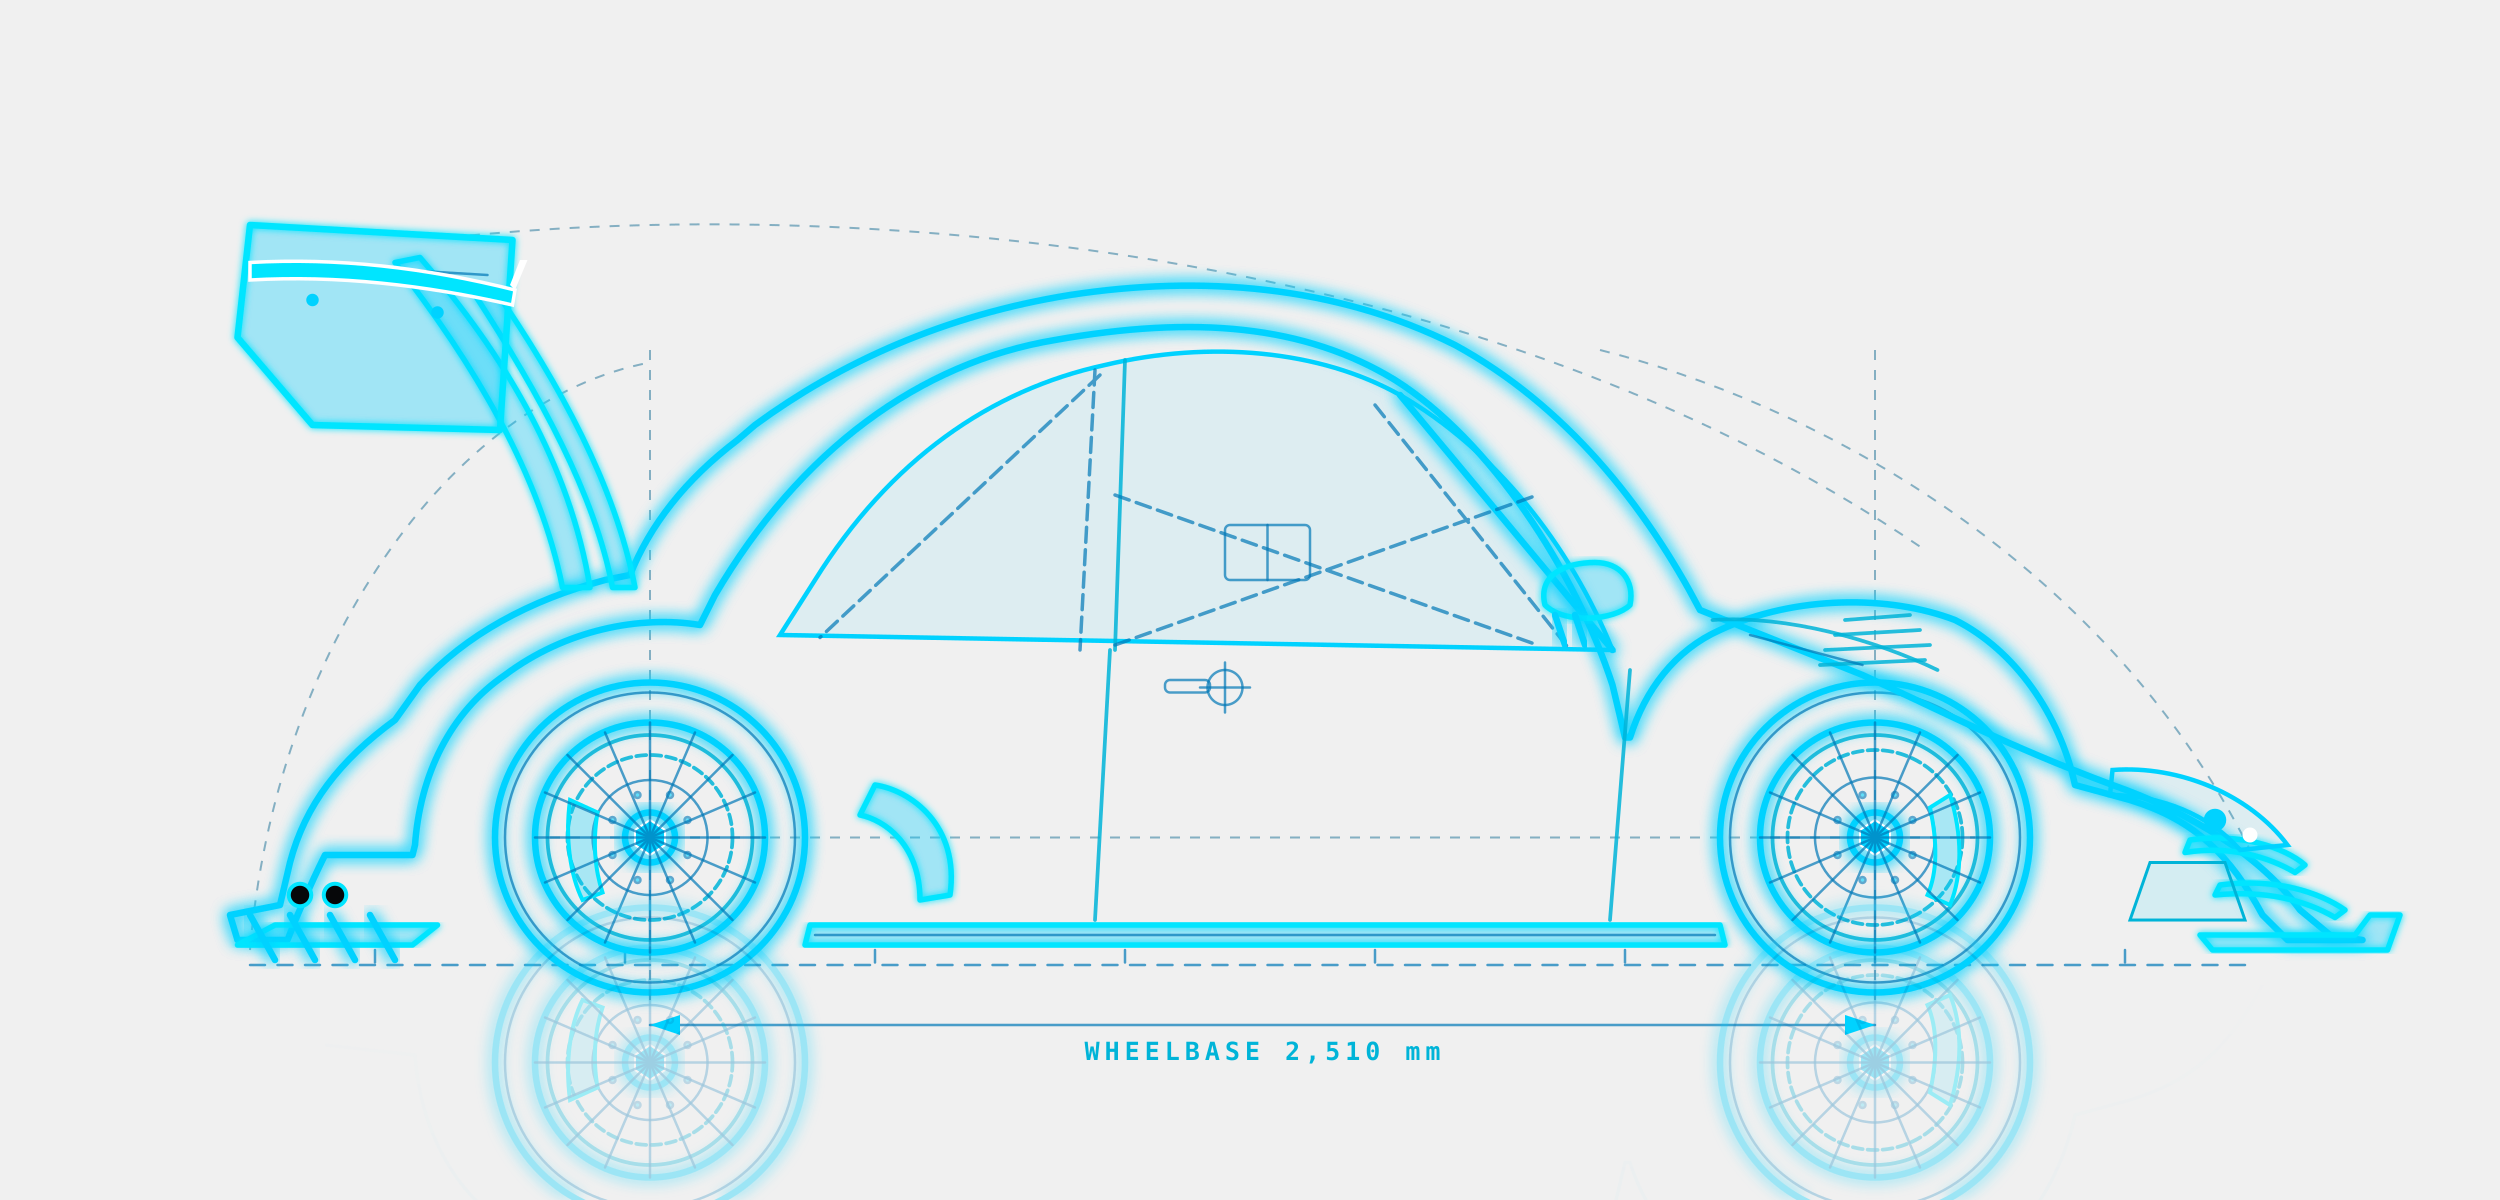
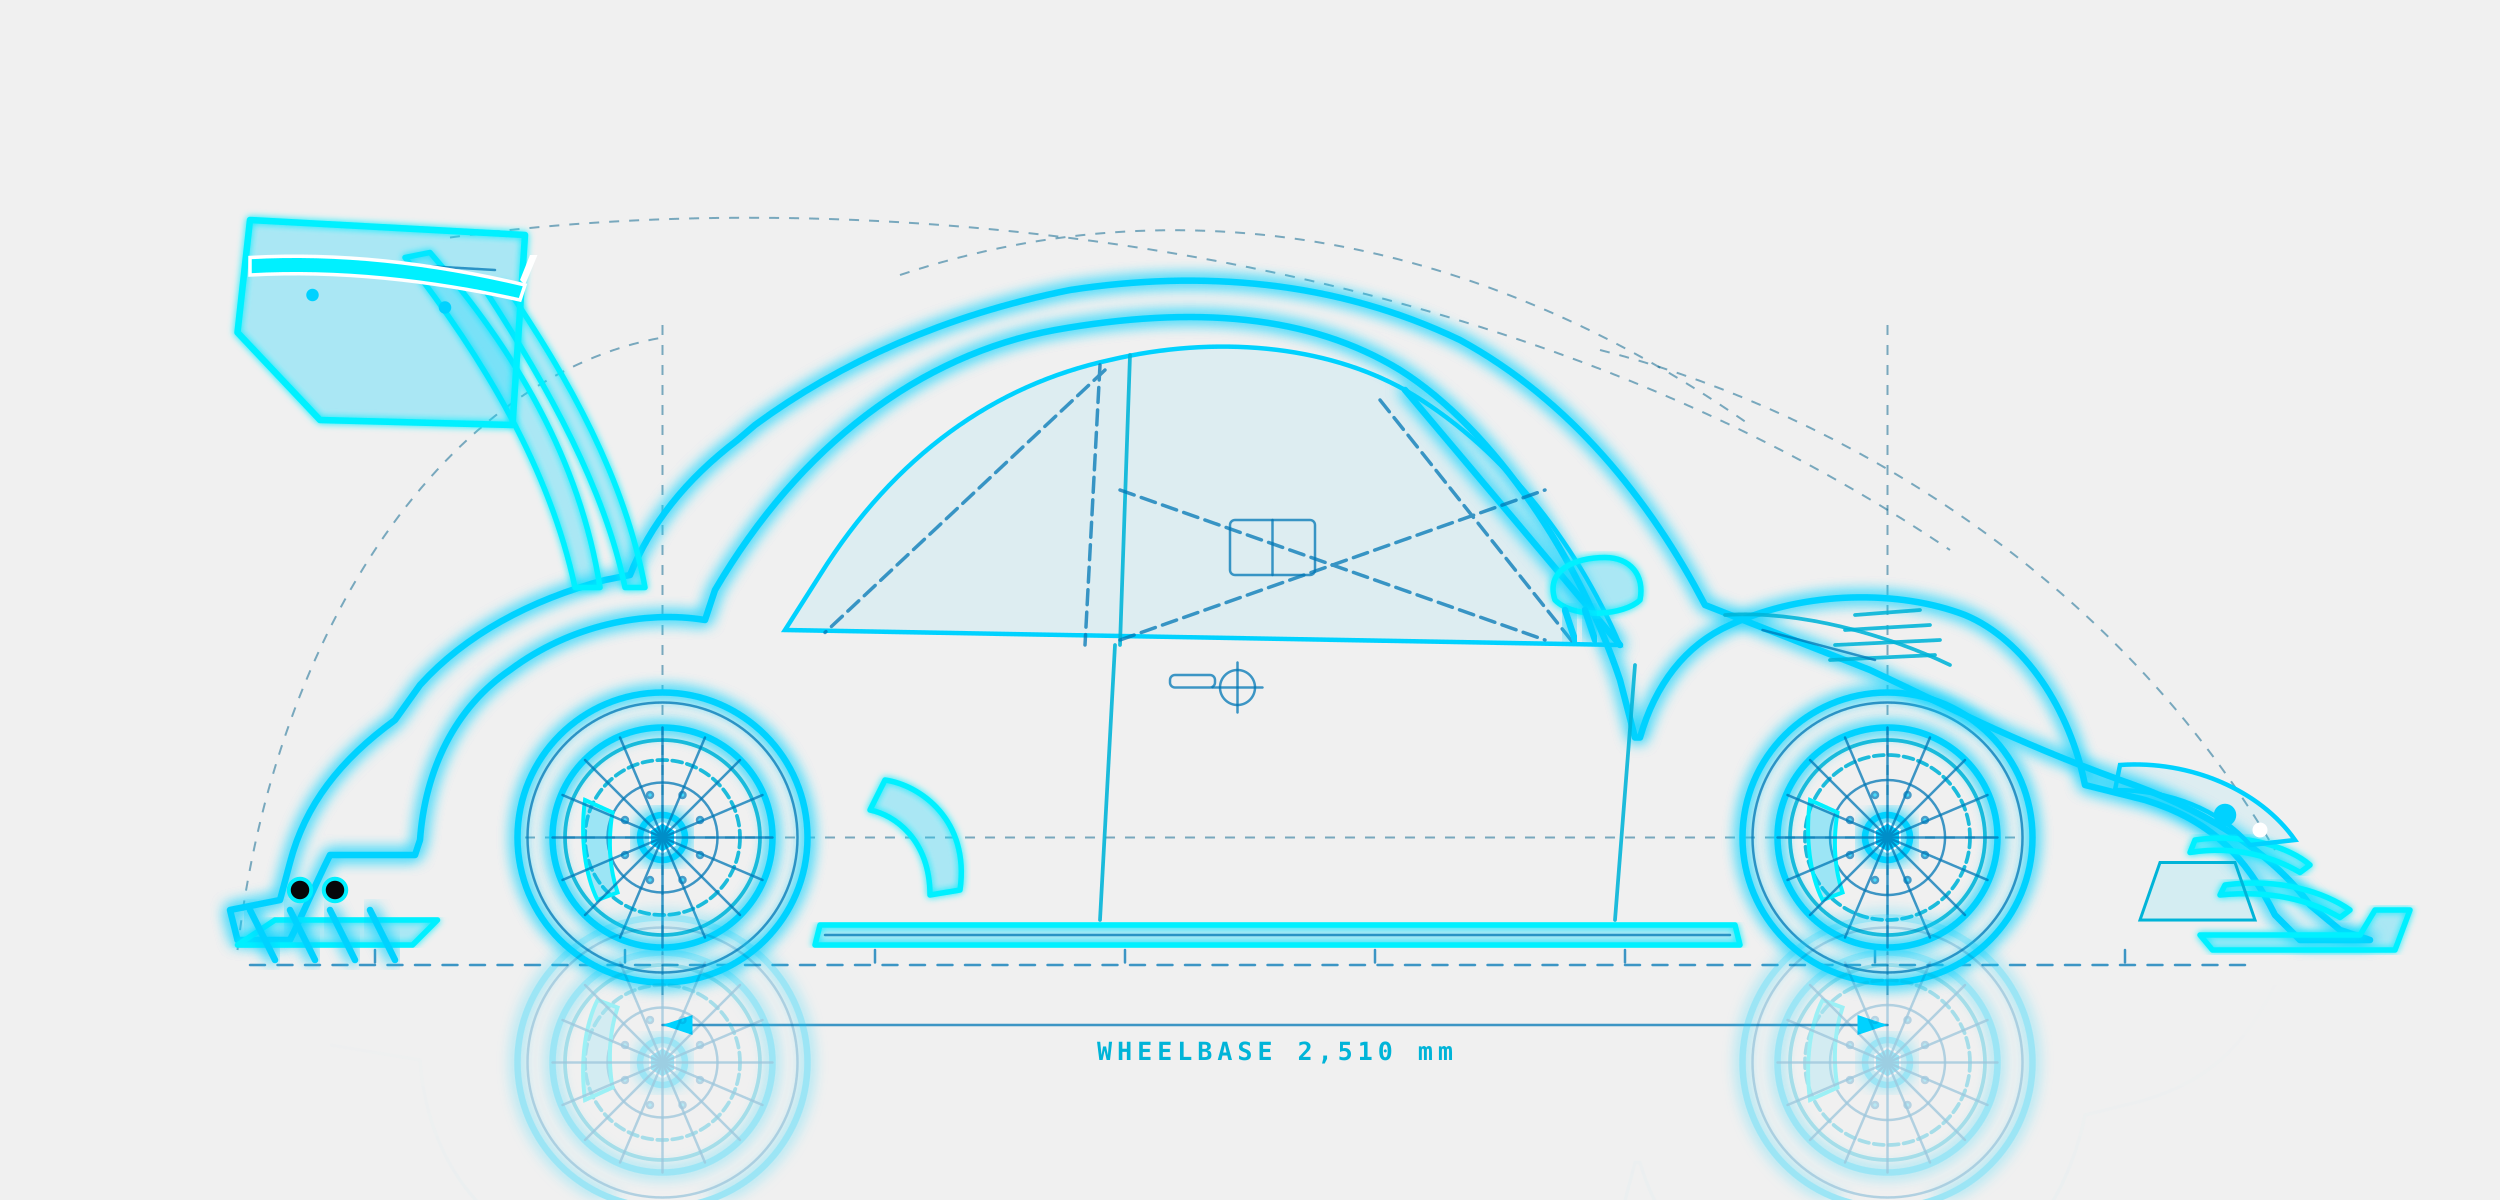
<svg xmlns="http://www.w3.org/2000/svg" viewBox="0 0 1000 480" width="100%" height="100%">
  <defs>
    <filter id="gt3-glow-core" x="-20%" y="-20%" width="140%" height="140%">
      <feGaussianBlur stdDeviation="3.0" result="blur" />
      <feMerge>
        <feMergeNode in="blur" />
        <feMergeNode in="blur" />
        <feMergeNode in="SourceGraphic" />
      </feMerge>
    </filter>
    <filter id="gt3-glow-soft" x="-10%" y="-10%" width="120%" height="120%">
      <feGaussianBlur stdDeviation="1.5" result="blur" />
      <feMerge>
        <feMergeNode in="blur" />
        <feMergeNode in="SourceGraphic" />
      </feMerge>
    </filter>
    <linearGradient id="gt3-refl-grad" x1="0" y1="0" x2="0" y2="1">
      <stop offset="0%" stop-color="#00d2ff" stop-opacity="0.30" />
      <stop offset="45%" stop-color="#00d2ff" stop-opacity="0.08" />
      <stop offset="100%" stop-color="#00d2ff" stop-opacity="0.0" />
    </linearGradient>
  </defs>
  <style>
-     /* Multi-tier technical line-art styling */
+     /* Multi-tier technical line-art styling matching reference engineering scan */
    .gt3-primary { fill: none; stroke: #00d2ff; stroke-width: 2.6; stroke-linecap: round; stroke-linejoin: round; filter: url(#gt3-glow-core); }
-     .gt3-aero { fill: rgba(0, 210, 255, 0.18); stroke: #00e5ff; stroke-width: 2.2; stroke-linecap: round; stroke-linejoin: round; filter: url(#gt3-glow-soft); }
-     .gt3-body-secondary { fill: none; stroke: #00b4d8; stroke-width: 1.5; stroke-linecap: round; stroke-linejoin: round; opacity: 0.85; }
-     .gt3-fine { fill: none; stroke: #0077b6; stroke-width: 1.0; stroke-linecap: round; opacity: 0.70; }
-     .gt3-subtle-lines { fill: none; stroke: #005f8a; stroke-width: 0.8; stroke-dasharray: 4 4; opacity: 0.45; }
+     .gt3-aero { fill: rgba(0, 210, 255, 0.16); stroke: #00f0ff; stroke-width: 2.2; stroke-linecap: round; stroke-linejoin: round; filter: url(#gt3-glow-soft); }
+     .gt3-body-secondary { fill: none; stroke: #00b4d8; stroke-width: 1.5; stroke-linecap: round; stroke-linejoin: round; opacity: 0.88; }
+     .gt3-fine { fill: none; stroke: #0077b6; stroke-width: 1.0; stroke-linecap: round; opacity: 0.75; }
+     .gt3-subtle-lines { fill: none; stroke: #005f8a; stroke-width: 0.8; stroke-dasharray: 4 4; opacity: 0.50; }
    .gt3-glass { fill: rgba(0, 210, 255, 0.08); stroke: #00d2ff; stroke-width: 1.8; }
-     .gt3-ground { stroke: #00d2ff; stroke-width: 1.8; opacity: 0.75; filter: url(#gt3-glow-soft); }
+     .gt3-ground { stroke: #00d2ff; stroke-width: 1.8; opacity: 0.80; filter: url(#gt3-glow-soft); }
    .gt3-refl { stroke: url(#gt3-refl-grad); fill: none; stroke-width: 1.4; opacity: 0.35; }
  </style>
-   <g id="blueprint-guides">
-     <line x1="50" y1="380" x2="950" y2="380" class="gt3-ground" />
-     <line x1="100" y1="386" x2="900" y2="386" class="gt3-fine" style="stroke-dasharray: 6 5;" />
+   <g id="gt3-blueprint-guides">
+     <line pathLength="1" x1="50" y1="380" x2="950" y2="380" class="gt3-ground ground-stroke" />
+     <line pathLength="1" x1="100" y1="386" x2="900" y2="386" class="gt3-fine" style="stroke-dasharray: 6 5;" />
    <g class="gt3-fine">
-       <line x1="150" y1="380" x2="150" y2="385" />
-       <line x1="250" y1="380" x2="250" y2="385" />
-       <line x1="350" y1="380" x2="350" y2="385" />
-       <line x1="450" y1="380" x2="450" y2="385" />
-       <line x1="550" y1="380" x2="550" y2="385" />
-       <line x1="650" y1="380" x2="650" y2="385" />
-       <line x1="750" y1="380" x2="750" y2="385" />
-       <line x1="850" y1="380" x2="850" y2="385" />
+       <line pathLength="1" x1="150" y1="380" x2="150" y2="385" />
+       <line pathLength="1" x1="250" y1="380" x2="250" y2="385" />
+       <line pathLength="1" x1="350" y1="380" x2="350" y2="385" />
+       <line pathLength="1" x1="450" y1="380" x2="450" y2="385" />
+       <line pathLength="1" x1="550" y1="380" x2="550" y2="385" />
+       <line pathLength="1" x1="650" y1="380" x2="650" y2="385" />
+       <line pathLength="1" x1="750" y1="380" x2="750" y2="385" />
+       <line pathLength="1" x1="850" y1="380" x2="850" y2="385" />
    </g>
-     <line x1="260" y1="140" x2="260" y2="400" class="gt3-subtle-lines" />
-     <line x1="750" y1="140" x2="750" y2="400" class="gt3-subtle-lines" />
-     <line x1="220" y1="335" x2="790" y2="335" class="gt3-subtle-lines" />
-     <line x1="260" y1="410" x2="750" y2="410" class="gt3-fine" />
-     <polygon points="260,410 272,406 272,414" fill="#00d2ff" />
-     <polygon points="750,410 738,406 738,414" fill="#00d2ff" />
-     <text x="505" y="424" fill="#00b4d8" font-family="'JetBrains Mono', monospace" font-size="10" font-weight="bold" text-anchor="middle" letter-spacing="2">WHEELBASE 2,510 mm</text>
-     <circle cx="490" cy="275" r="7" class="gt3-fine" />
-     <line x1="480" y1="275" x2="500" y2="275" class="gt3-fine" />
-     <line x1="490" y1="265" x2="490" y2="285" class="gt3-fine" />
-     <path d="M 180,95 C 320,80 580,90 770,220" class="gt3-subtle-lines" />
-     <path d="M 100,380 C 110,260 180,160 260,145" class="gt3-subtle-lines" />
-     <path d="M 640,140 C 720,160 840,220 900,340" class="gt3-subtle-lines" />
+     <line pathLength="1" x1="265" y1="130" x2="265" y2="400" class="gt3-subtle-lines" />
+     <line pathLength="1" x1="755" y1="130" x2="755" y2="400" class="gt3-subtle-lines" />
+     <line pathLength="1" x1="210" y1="335" x2="810" y2="335" class="gt3-subtle-lines" />
+     <line pathLength="1" x1="265" y1="410" x2="755" y2="410" class="gt3-fine" />
+     <polygon points="265,410 277,406 277,414" fill="#00d2ff" />
+     <polygon points="755,410 743,406 743,414" fill="#00d2ff" />
+     <text x="510" y="424" fill="#00b4d8" font-family="'JetBrains Mono', monospace" font-size="10" font-weight="bold" text-anchor="middle" letter-spacing="2">WHEELBASE 2,510 mm</text>
+     <circle cx="495" cy="275" r="7" class="gt3-fine" />
+     <line pathLength="1" x1="485" y1="275" x2="505" y2="275" class="gt3-fine" />
+     <line pathLength="1" x1="495" y1="265" x2="495" y2="285" class="gt3-fine" />
+     <path pathLength="1" d="M 180,95 C 320,75 580,85 780,220" class="gt3-subtle-lines" />
+     <path pathLength="1" d="M 95,380 C 110,250 180,150 265,135" class="gt3-subtle-lines" />
+     <path pathLength="1" d="M 640,140 C 720,160 840,220 910,340" class="gt3-subtle-lines" />
+     <path pathLength="1" d="M 360,110 C 480,70 600,100 700,170" class="gt3-subtle-lines" />
  </g>
-   <g id="gt3-wheels">
-     <circle cx="260" cy="335" r="62" class="gt3-primary" />
-     <circle cx="260" cy="335" r="58" class="gt3-fine" />
-     <circle cx="260" cy="335" r="46" class="gt3-primary" />
-     <circle cx="260" cy="335" r="41" class="gt3-body-secondary" />
-     <circle cx="260" cy="335" r="33" class="gt3-body-secondary" style="stroke-dasharray: 4 2;" />
-     <circle cx="260" cy="335" r="23" class="gt3-fine" />
-     <g class="gt3-fine" style="opacity: 0.6;">
-       <circle cx="245" cy="328" r="1.2" fill="#00d2ff" />
-       <circle cx="255" cy="318" r="1.2" fill="#00d2ff" />
-       <circle cx="268" cy="318" r="1.2" fill="#00d2ff" />
-       <circle cx="275" cy="328" r="1.2" fill="#00d2ff" />
-       <circle cx="275" cy="342" r="1.2" fill="#00d2ff" />
-       <circle cx="268" cy="352" r="1.2" fill="#00d2ff" />
-       <circle cx="255" cy="352" r="1.2" fill="#00d2ff" />
-       <circle cx="245" cy="342" r="1.2" fill="#00d2ff" />
+   <g id="gt3-wheels" class="gt3-wheel-group">
+     <circle cx="265" cy="335" r="58" class="gt3-primary" />
+     <circle cx="265" cy="335" r="54" class="gt3-fine" />
+     <circle cx="265" cy="335" r="44" class="gt3-primary" />
+     <circle cx="265" cy="335" r="39" class="gt3-body-secondary" />
+     <circle cx="265" cy="335" r="31" class="gt3-body-secondary" style="stroke-dasharray: 4 2;" />
+     <circle cx="265" cy="335" r="22" class="gt3-fine" />
+     <g class="gt3-fine" style="opacity: 0.7;">
+       <circle cx="250" cy="328" r="1.2" fill="#00d2ff" />
+       <circle cx="260" cy="318" r="1.2" fill="#00d2ff" />
+       <circle cx="273" cy="318" r="1.2" fill="#00d2ff" />
+       <circle cx="280" cy="328" r="1.2" fill="#00d2ff" />
+       <circle cx="280" cy="342" r="1.2" fill="#00d2ff" />
+       <circle cx="273" cy="352" r="1.2" fill="#00d2ff" />
+       <circle cx="260" cy="352" r="1.2" fill="#00d2ff" />
+       <circle cx="250" cy="342" r="1.2" fill="#00d2ff" />
    </g>
-     <path d="M 228,320 C 226,335 228,350 233,360 L 241,357 C 238,348 237,337 239,325 Z" fill="rgba(0, 210, 255, 0.3)" stroke="#00e5ff" stroke-width="1.6" />
-     <circle cx="260" cy="335" r="10" class="gt3-primary" />
-     <polygon points="260,328 266,332 266,338 260,342 254,338 254,332" fill="#00d2ff" stroke="#ffffff" stroke-width="0.8" />
+     <path pathLength="1" d="M 234,320 C 232,335 234,350 239,360 L 247,357 C 244,348 243,337 245,325 Z" fill="rgba(0, 210, 255, 0.35)" stroke="#00f0ff" stroke-width="1.6" />
+     <circle cx="265" cy="335" r="9" class="gt3-primary" />
+     <polygon points="265,329 270,332 270,338 265,341 260,338 260,332" fill="#00d2ff" stroke="#ffffff" stroke-width="0.8" />
    <g class="gt3-fine">
-       <line x1="260" y1="289" x2="260" y2="381" />
-       <line x1="214" y1="335" x2="306" y2="335" />
-       <line x1="227" y1="302" x2="293" y2="368" />
-       <line x1="227" y1="368" x2="293" y2="302" />
-       <line x1="242" y1="293" x2="278" y2="377" />
-       <line x1="278" y1="293" x2="242" y2="377" />
-       <line x1="218" y1="317" x2="302" y2="353" />
-       <line x1="218" y1="353" x2="302" y2="317" />
+       <line pathLength="1" x1="265" y1="291" x2="265" y2="379" />
+       <line pathLength="1" x1="221" y1="335" x2="309" y2="335" />
+       <line pathLength="1" x1="234" y1="304" x2="296" y2="366" />
+       <line pathLength="1" x1="234" y1="366" x2="296" y2="304" />
+       <line pathLength="1" x1="248" y1="295" x2="282" y2="375" />
+       <line pathLength="1" x1="282" y1="295" x2="248" y2="375" />
+       <line pathLength="1" x1="225" y1="318" x2="305" y2="352" />
+       <line pathLength="1" x1="225" y1="352" x2="305" y2="318" />
    </g>
-     <circle cx="750" cy="335" r="62" class="gt3-primary" />
-     <circle cx="750" cy="335" r="58" class="gt3-fine" />
-     <circle cx="750" cy="335" r="46" class="gt3-primary" />
-     <circle cx="750" cy="335" r="41" class="gt3-body-secondary" />
-     <circle cx="750" cy="335" r="35" class="gt3-body-secondary" style="stroke-dasharray: 4 2;" />
-     <circle cx="750" cy="335" r="24" class="gt3-fine" />
-     <g class="gt3-fine" style="opacity: 0.6;">
-       <circle cx="735" cy="328" r="1.2" fill="#00d2ff" />
-       <circle cx="745" cy="318" r="1.2" fill="#00d2ff" />
-       <circle cx="758" cy="318" r="1.2" fill="#00d2ff" />
-       <circle cx="765" cy="328" r="1.2" fill="#00d2ff" />
-       <circle cx="765" cy="342" r="1.2" fill="#00d2ff" />
-       <circle cx="758" cy="352" r="1.2" fill="#00d2ff" />
-       <circle cx="745" cy="352" r="1.2" fill="#00d2ff" />
-       <circle cx="735" cy="342" r="1.2" fill="#00d2ff" />
+     <circle cx="755" cy="335" r="58" class="gt3-primary" />
+     <circle cx="755" cy="335" r="54" class="gt3-fine" />
+     <circle cx="755" cy="335" r="44" class="gt3-primary" />
+     <circle cx="755" cy="335" r="39" class="gt3-body-secondary" />
+     <circle cx="755" cy="335" r="33" class="gt3-body-secondary" style="stroke-dasharray: 4 2;" />
+     <circle cx="755" cy="335" r="23" class="gt3-fine" />
+     <g class="gt3-fine" style="opacity: 0.7;">
+       <circle cx="740" cy="328" r="1.2" fill="#00d2ff" />
+       <circle cx="750" cy="318" r="1.2" fill="#00d2ff" />
+       <circle cx="763" cy="318" r="1.2" fill="#00d2ff" />
+       <circle cx="770" cy="328" r="1.2" fill="#00d2ff" />
+       <circle cx="770" cy="342" r="1.2" fill="#00d2ff" />
+       <circle cx="763" cy="352" r="1.2" fill="#00d2ff" />
+       <circle cx="750" cy="352" r="1.2" fill="#00d2ff" />
+       <circle cx="740" cy="342" r="1.2" fill="#00d2ff" />
    </g>
-     <path d="M 780,318 C 785,334 785,350 780,362 L 771,358 C 775,349 775,337 772,323 Z" fill="rgba(0, 210, 255, 0.3)" stroke="#00e5ff" stroke-width="1.6" />
-     <circle cx="750" cy="335" r="10" class="gt3-primary" />
-     <polygon points="750,328 756,332 756,338 750,342 744,338 744,332" fill="#00d2ff" stroke="#ffffff" stroke-width="0.8" />
+     <path pathLength="1" d="M 724,320 C 722,335 724,350 729,360 L 737,357 C 734,348 733,337 735,325 Z" fill="rgba(0, 210, 255, 0.35)" stroke="#00f0ff" stroke-width="1.6" />
+     <circle cx="755" cy="335" r="9" class="gt3-primary" />
+     <polygon points="755,329 760,332 760,338 755,341 750,338 750,332" fill="#00d2ff" stroke="#ffffff" stroke-width="0.8" />
    <g class="gt3-fine">
-       <line x1="750" y1="289" x2="750" y2="381" />
-       <line x1="704" y1="335" x2="796" y2="335" />
-       <line x1="717" y1="302" x2="783" y2="368" />
-       <line x1="717" y1="368" x2="783" y2="302" />
-       <line x1="732" y1="293" x2="768" y2="377" />
-       <line x1="768" y1="293" x2="732" y2="377" />
-       <line x1="708" y1="317" x2="792" y2="353" />
-       <line x1="708" y1="353" x2="792" y2="317" />
+       <line pathLength="1" x1="755" y1="291" x2="755" y2="379" />
+       <line pathLength="1" x1="711" y1="335" x2="799" y2="335" />
+       <line pathLength="1" x1="724" y1="304" x2="786" y2="366" />
+       <line pathLength="1" x1="724" y1="366" x2="786" y2="304" />
+       <line pathLength="1" x1="738" y1="295" x2="772" y2="375" />
+       <line pathLength="1" x1="772" y1="295" x2="738" y2="375" />
+       <line pathLength="1" x1="715" y1="318" x2="795" y2="352" />
+       <line pathLength="1" x1="715" y1="352" x2="795" y2="318" />
    </g>
  </g>
  <g id="gt3-bodywork">
-     <path d="M 945,376              L 915,376              L 905,366              C 892,342 878,328 852,320              L 830,314              C 824,286 806,260 782,248              C 756,238 718,238 688,252              C 670,260 658,276 652,295              L 650,295              L 645,274              C 630,228 596,176 558,152              C 522,130 478,126 422,136              C 368,145 320,180 286,238              L 280,250              C 256,246 226,252 202,270              C 180,285 168,310 166,338              L 165,342              L 130,342              C 124,354 118,368 115,376              L 95,376              L 92,366              L 112,362              L 116,345              C 122,322 136,304 158,288              L 168,274              C 186,254 212,240 242,232              L 252,230              C 260,210 274,192 295,176              L 302,170              C 336,145 378,126 428,118              C 480,110 534,114 582,138              C 626,162 658,202 680,244              L 745,270              C 776,284 802,298 845,314              C 876,325 904,342 920,364              L 932,374              L 945,376 Z" class="gt3-primary" />
-     <path d="M 885,380 L 955,380 L 960,366 L 948,366 L 942,374 L 880,374 Z" class="gt3-aero" />
-     <line x1="950" y1="368" x2="950" y2="378" class="gt3-primary" />
-     <path d="M 888,354 C 910,351 928,357 938,364 L 934,367 C 922,360 906,356 886,358 Z" class="gt3-aero" />
-     <path d="M 876,336 C 896,333 914,339 922,346 L 918,349 C 908,343 892,338 874,341 Z" class="gt3-aero" />
-     <path d="M 845,308 C 872,306 900,318 915,338 L 896,340 C 884,326 864,318 844,318 Z" class="gt3-glass" />
-     <circle cx="886" cy="328" r="4.5" fill="#00d2ff" />
-     <circle cx="900" cy="334" r="3" fill="#ffffff" />
-     <path d="M 890,345 L 860,345 L 852,368 L 898,368 Z" fill="rgba(0, 210, 255, 0.12)" stroke="#00b4d8" stroke-width="1.2" />
+     <path pathLength="1" d="M 948,376              L 920,376              L 910,366              C 898,342 884,328 858,320              L 834,314              C 828,284 810,256 786,246              C 760,236 722,236 692,250              C 674,258 662,274 656,295              L 654,295              L 648,272              C 632,224 598,172 560,148              C 524,126 478,122 422,132              C 368,142 320,178 286,236              L 282,248              C 258,244 228,250 204,268              C 182,283 170,308 168,336              L 166,342              L 132,342              C 126,354 120,368 116,376              L 95,376              L 92,364              L 112,360              L 116,345              C 122,322 136,304 158,288              L 168,274              C 186,254 212,240 242,232              L 252,230              C 260,210 274,192 295,176              L 302,170              C 336,145 378,126 428,116              C 480,108 534,112 584,136              C 628,160 660,200 682,242              L 748,268              C 778,282 804,296 848,312              C 880,323 908,340 924,362              L 936,372              L 948,376 Z" class="gt3-primary stroke-animate outline-stroke" />
+     <path pathLength="1" d="M 885,380 L 958,380 L 964,364 L 950,364 L 944,374 L 880,374 Z" class="gt3-aero stroke-animate" />
+     <line pathLength="1" x1="952" y1="366" x2="952" y2="378" class="gt3-primary" />
+     <path pathLength="1" d="M 890,354 C 912,351 930,357 940,364 L 936,367 C 924,360 908,356 888,358 Z" class="gt3-aero" />
+     <path pathLength="1" d="M 878,336 C 898,333 916,339 924,346 L 920,349 C 910,343 894,338 876,341 Z" class="gt3-aero" />
+     <path pathLength="1" d="M 848,306 C 876,304 904,316 918,336 L 900,338 C 888,324 868,316 846,316 Z" class="gt3-glass" />
+     <circle cx="890" cy="326" r="4.5" fill="#00d2ff" />
+     <circle cx="904" cy="332" r="3" fill="#ffffff" />
+     <path pathLength="1" d="M 894,345 L 864,345 L 856,368 L 902,368 Z" fill="rgba(0, 210, 255, 0.12)" stroke="#00b4d8" stroke-width="1.2" />
    <g class="gt3-body-secondary">
-       <line x1="738" y1="248" x2="764" y2="246" />
-       <line x1="734" y1="254" x2="768" y2="252" />
-       <line x1="730" y1="260" x2="772" y2="258" />
-       <line x1="728" y1="266" x2="770" y2="264" />
+       <line pathLength="1" x1="742" y1="246" x2="768" y2="244" />
+       <line pathLength="1" x1="738" y1="252" x2="772" y2="250" />
+       <line pathLength="1" x1="734" y1="258" x2="776" y2="256" />
+       <line pathLength="1" x1="732" y1="264" x2="774" y2="262" />
    </g>
-     <path d="M 685,248 C 715,246 750,256 775,268" class="gt3-body-secondary" />
-     <line x1="700" y1="254" x2="745" y2="266" class="gt3-fine" />
-     <path d="M 324,370 L 688,370 L 690,378 L 322,378 Z" class="gt3-aero" />
-     <line x1="326" y1="374" x2="686" y2="374" class="gt3-fine" />
-     <path d="M 350,314 C 364,316 384,330 380,358 L 368,360 C 368,338 354,328 344,326 Z" class="gt3-aero" />
-     <path d="M 95,378 L 165,378 L 175,370 L 110,370 Z" class="gt3-aero" />
-     <line x1="100" y1="366" x2="110" y2="384" class="gt3-primary" />
-     <line x1="116" y1="366" x2="126" y2="384" class="gt3-primary" />
-     <line x1="132" y1="366" x2="142" y2="384" class="gt3-primary" />
-     <line x1="148" y1="366" x2="158" y2="384" class="gt3-primary" />
-     <circle cx="120" cy="358" r="4.5" fill="#060709" stroke="#00e5ff" stroke-width="1.6" />
-     <circle cx="134" cy="358" r="4.5" fill="#060709" stroke="#00e5ff" stroke-width="1.6" />
+     <path pathLength="1" d="M 690,246 C 720,244 755,254 780,266" class="gt3-body-secondary" />
+     <line pathLength="1" x1="705" y1="252" x2="750" y2="264" class="gt3-fine" />
+     <path pathLength="1" d="M 328,370 L 694,370 L 696,378 L 326,378 Z" class="gt3-aero" />
+     <line pathLength="1" x1="330" y1="374" x2="692" y2="374" class="gt3-fine" />
+     <path pathLength="1" d="M 354,312 C 368,314 388,328 384,356 L 372,358 C 372,336 358,326 348,324 Z" class="gt3-aero" />
+     <path pathLength="1" d="M 95,378 L 165,378 L 175,368 L 110,368 Z" class="gt3-aero" />
+     <line pathLength="1" x1="100" y1="364" x2="110" y2="384" class="gt3-primary" />
+     <line pathLength="1" x1="116" y1="364" x2="126" y2="384" class="gt3-primary" />
+     <line pathLength="1" x1="132" y1="364" x2="142" y2="384" class="gt3-primary" />
+     <line pathLength="1" x1="148" y1="364" x2="158" y2="384" class="gt3-primary" />
+     <circle cx="120" cy="356" r="4.5" fill="#060709" stroke="#00f0ff" stroke-width="1.6" />
+     <circle cx="134" cy="356" r="4.5" fill="#060709" stroke="#00f0ff" stroke-width="1.6" />
  </g>
  <g id="gt3-cockpit">
-     <path d="M 645,260               C 628,218 598,180 560,158               C 528,140 484,136 442,146               C 396,156 356,184 326,232               L 312,254               L 645,260 Z" class="gt3-glass" />
-     <line x1="560" y1="158" x2="645" y2="260" class="gt3-primary" />
-     <line x1="450" y1="144" x2="446" y2="260" class="gt3-body-secondary" />
-     <rect x="490" y="210" width="34" height="22" rx="2" class="gt3-fine" />
-     <line x1="507" y1="210" x2="507" y2="232" class="gt3-fine" />
+     <path pathLength="1" d="M 648,258               C 630,216 600,178 562,156               C 530,138 486,134 444,144               C 398,154 358,182 328,230               L 314,252               L 648,258 Z" class="gt3-glass stroke-animate" />
+     <line pathLength="1" x1="562" y1="156" x2="648" y2="258" class="gt3-primary" />
+     <line pathLength="1" x1="452" y1="142" x2="448" y2="258" class="gt3-body-secondary" />
+     <rect x="492" y="208" width="34" height="22" rx="2" class="gt3-fine" />
+     <line pathLength="1" x1="509" y1="208" x2="509" y2="230" class="gt3-fine" />
    <g class="gt3-fine" style="stroke-dasharray: 6 3; stroke-width: 1.4;">
-       <line x1="438" y1="148" x2="432" y2="260" />
-       <line x1="440" y1="150" x2="328" y2="255" />
-       <line x1="550" y1="162" x2="628" y2="260" />
-       <line x1="446" y1="198" x2="615" y2="258" />
-       <line x1="446" y1="258" x2="615" y2="198" />
+       <line pathLength="1" x1="440" y1="146" x2="434" y2="258" />
+       <line pathLength="1" x1="442" y1="148" x2="330" y2="253" />
+       <line pathLength="1" x1="552" y1="160" x2="630" y2="258" />
+       <line pathLength="1" x1="448" y1="196" x2="618" y2="256" />
+       <line pathLength="1" x1="448" y1="256" x2="618" y2="196" />
    </g>
-     <path d="M 618,242 C 615,230 626,225 638,225 C 648,225 654,232 652,242 C 646,248 626,250 618,242 Z" class="gt3-aero" />
-     <line x1="622" y1="246" x2="626" y2="258" class="gt3-primary" />
-     <line x1="630" y1="246" x2="634" y2="258" class="gt3-primary" />
-     <path d="M 444,260 L 438,368" class="gt3-body-secondary" />
-     <path d="M 652,268 L 644,368" class="gt3-body-secondary" />
-     <rect x="466" y="272" width="18" height="5" rx="2" class="gt3-fine" />
+     <path pathLength="1" d="M 622,240 C 618,228 630,223 642,223 C 652,223 658,230 656,240 C 650,246 630,248 622,240 Z" class="gt3-aero" />
+     <line pathLength="1" x1="626" y1="244" x2="630" y2="256" class="gt3-primary" />
+     <line pathLength="1" x1="634" y1="244" x2="638" y2="256" class="gt3-primary" />
+     <path pathLength="1" d="M 446,258 L 440,368" class="gt3-body-secondary" />
+     <path pathLength="1" d="M 654,266 L 646,368" class="gt3-body-secondary" />
+     <rect x="468" y="270" width="18" height="5" rx="2" class="gt3-fine" />
  </g>
-   <g id="gt3-swan-neck-wing">
-     <path d="M 225,235 C 216,190 190,146 158,105 L 168,103 C 202,142 228,186 236,235 Z" class="gt3-aero" />
-     <path d="M 245,235 C 238,198 216,158 190,118 L 198,116 C 224,154 246,194 254,235 Z" class="gt3-aero" />
-     <polygon points="100,90 205,96 200,172 125,170 95,135" class="gt3-aero" style="stroke-width: 2.6;" />
-     <line x1="110" y1="105" x2="195" y2="110" class="gt3-fine" />
-     <circle cx="125" cy="120" r="2.5" fill="#00d2ff" />
-     <circle cx="175" cy="125" r="2.5" fill="#00d2ff" />
-     <path d="M 100,105 C 135,103 170,107 206,116 L 205,122 C 170,114 135,110 100,112 Z" fill="#00e5ff" stroke="#ffffff" stroke-width="1.4" />
-     <path d="M 204,114 L 208,104 L 211,104 L 206,116 Z" fill="#ffffff" />
+   <g id="gt3-swan-neck-wing" class="gt3-aero-group">
+     <path pathLength="1" d="M 230,235 C 220,188 194,144 162,103 L 172,101 C 206,140 232,184 240,235 Z" class="gt3-aero stroke-animate" />
+     <path pathLength="1" d="M 250,235 C 242,196 220,156 194,116 L 202,114 C 228,152 250,192 258,235 Z" class="gt3-aero stroke-animate" />
+     <polygon points="100,88 210,94 205,170 128,168 95,133" class="gt3-aero" style="stroke-width: 2.6;" />
+     <line pathLength="1" x1="110" y1="103" x2="198" y2="108" class="gt3-fine" />
+     <circle cx="125" cy="118" r="2.5" fill="#00d2ff" />
+     <circle cx="178" cy="123" r="2.5" fill="#00d2ff" />
+     <path pathLength="1" d="M 100,103 C 135,101 172,105 210,114 L 208,120 C 172,112 135,108 100,110 Z" fill="#00f0ff" stroke="#ffffff" stroke-width="1.4" class="stroke-animate" />
+     <path pathLength="1" d="M 208,112 L 212,102 L 215,102 L 210,114 Z" fill="#ffffff" />
  </g>
  <g id="gt3-reflection" transform="translate(0, 760) scale(1, -1)">
    <use href="#gt3-wheels" class="gt3-refl" />
-     <path d="M 945,376 L 915,376 L 905,366 C 892,342 878,328 852,320 L 830,314 C 824,286 806,260 782,248 C 756,238 718,238 688,252 C 670,260 658,276 652,295 L 650,295 L 645,274 C 630,228 596,176 558,152 C 522,130 478,126 422,136 C 368,145 320,180 286,238 L 280,250 C 256,246 226,252 202,270 C 180,285 168,310 166,338 L 130,342" class="gt3-refl" />
+     <path pathLength="1" d="M 948,376 L 920,376 L 910,366 C 898,342 884,328 858,320 L 834,314 C 828,284 810,256 786,246 C 760,236 722,236 692,250 C 674,258 662,274 656,295 L 654,295 L 648,272 C 632,224 598,172 560,148 C 524,126 478,122 422,132 C 368,142 320,178 286,236 L 282,248 C 258,244 228,250 204,268 C 182,283 170,308 168,336 L 132,342" class="gt3-refl" />
  </g>
</svg>
